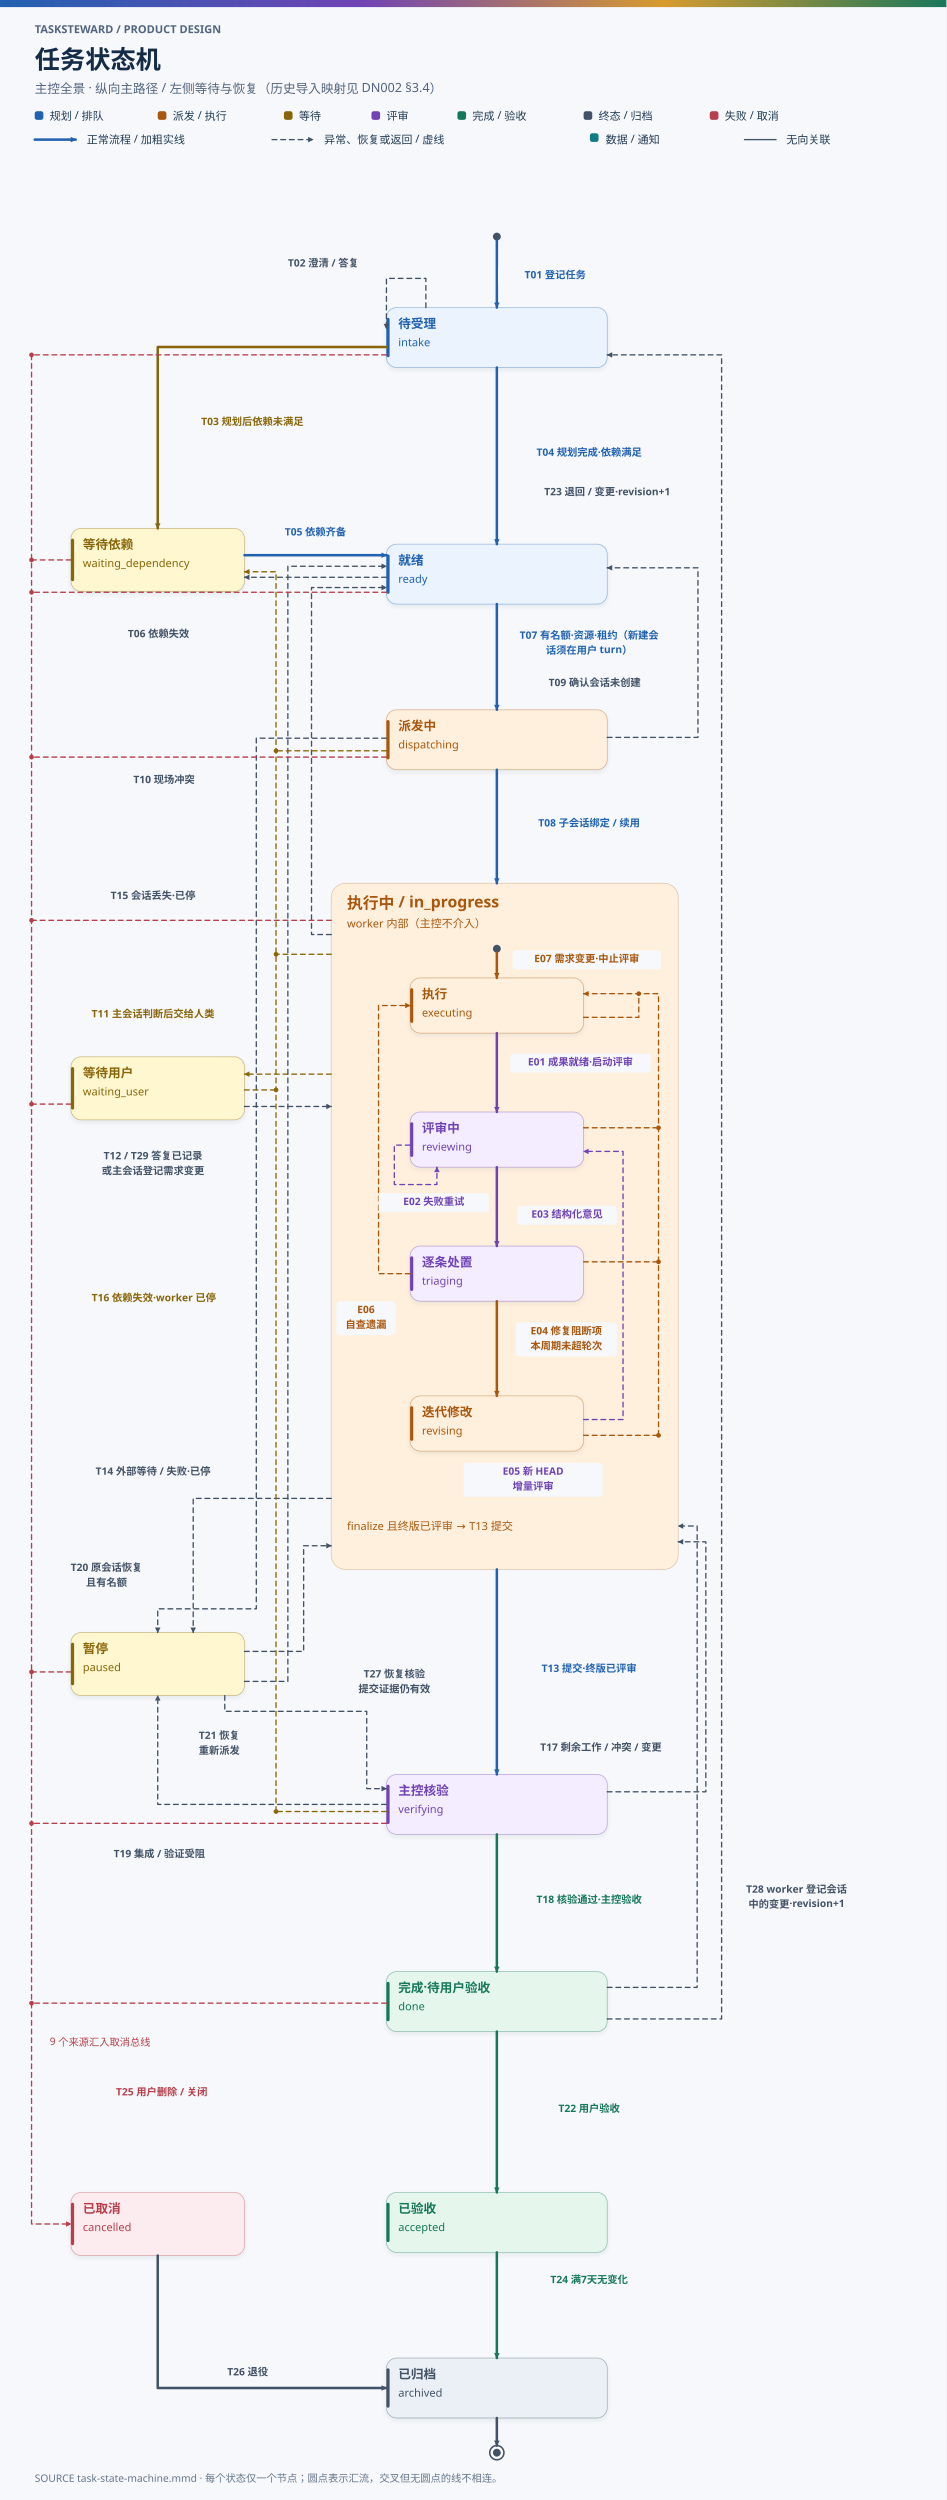
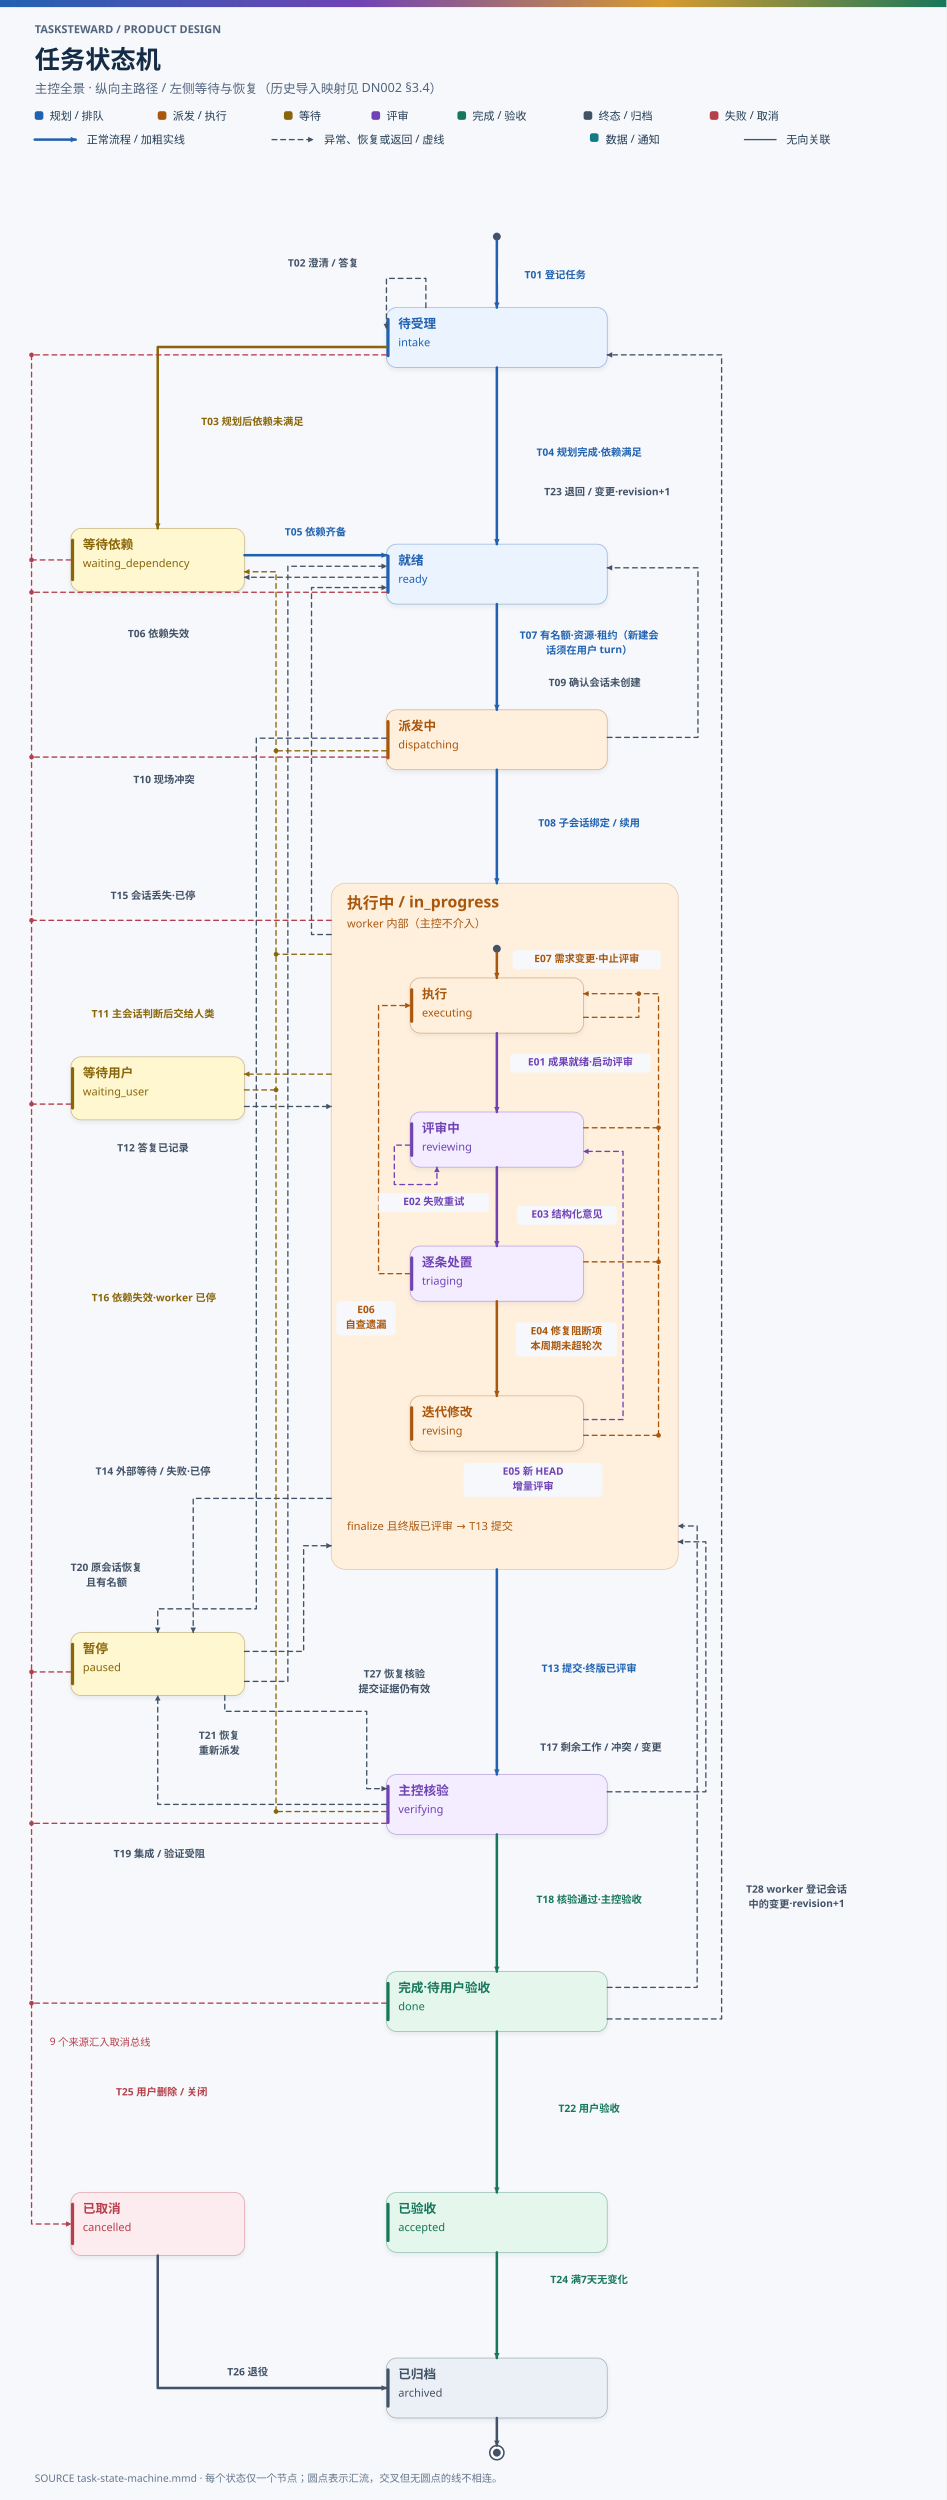
<svg xmlns="http://www.w3.org/2000/svg" width="1200" height="3170" viewBox="0 0 1200 3170" role="img" aria-labelledby="task-state-machine-title" font-family="Segoe UI, Microsoft YaHei, sans-serif">
  <defs>
    <linearGradient id="task-state-machine-header">
      <stop stop-color="#2162B0" />
      <stop offset=".38" stop-color="#7043B5" />
      <stop offset=".7" stop-color="#D79B2F" />
      <stop offset="1" stop-color="#17775B" />
    </linearGradient>
    <filter id="task-state-machine-shadow" x="-10%" y="-20%" width="120%" height="150%">
      <feDropShadow dx="0" dy="3" stdDeviation="3" flood-color="#19334F" flood-opacity=".08" />
    </filter>
    <marker id="task-state-machine-arrow-blue" viewBox="0 0 10 10" refX="9" refY="5" markerWidth="7" markerHeight="7" orient="auto-start-reverse" markerUnits="userSpaceOnUse">
      <path d="M 0 0 L 10 5 L 0 10 z" fill="#2162B0" />
    </marker>
    <marker id="task-state-machine-arrow-orange" viewBox="0 0 10 10" refX="9" refY="5" markerWidth="7" markerHeight="7" orient="auto-start-reverse" markerUnits="userSpaceOnUse">
      <path d="M 0 0 L 10 5 L 0 10 z" fill="#A9570D" />
    </marker>
    <marker id="task-state-machine-arrow-yellow" viewBox="0 0 10 10" refX="9" refY="5" markerWidth="7" markerHeight="7" orient="auto-start-reverse" markerUnits="userSpaceOnUse">
      <path d="M 0 0 L 10 5 L 0 10 z" fill="#896609" />
    </marker>
    <marker id="task-state-machine-arrow-purple" viewBox="0 0 10 10" refX="9" refY="5" markerWidth="7" markerHeight="7" orient="auto-start-reverse" markerUnits="userSpaceOnUse">
      <path d="M 0 0 L 10 5 L 0 10 z" fill="#7043B5" />
    </marker>
    <marker id="task-state-machine-arrow-green" viewBox="0 0 10 10" refX="9" refY="5" markerWidth="7" markerHeight="7" orient="auto-start-reverse" markerUnits="userSpaceOnUse">
      <path d="M 0 0 L 10 5 L 0 10 z" fill="#17775B" />
    </marker>
    <marker id="task-state-machine-arrow-slate" viewBox="0 0 10 10" refX="9" refY="5" markerWidth="7" markerHeight="7" orient="auto-start-reverse" markerUnits="userSpaceOnUse">
      <path d="M 0 0 L 10 5 L 0 10 z" fill="#435367" />
    </marker>
    <marker id="task-state-machine-arrow-red" viewBox="0 0 10 10" refX="9" refY="5" markerWidth="7" markerHeight="7" orient="auto-start-reverse" markerUnits="userSpaceOnUse">
      <path d="M 0 0 L 10 5 L 0 10 z" fill="#B63F4B" />
    </marker>
    <marker id="task-state-machine-arrow-teal" viewBox="0 0 10 10" refX="9" refY="5" markerWidth="7" markerHeight="7" orient="auto-start-reverse" markerUnits="userSpaceOnUse">
      <path d="M 0 0 L 10 5 L 0 10 z" fill="#137B85" />
    </marker>
  </defs>
  <rect x="0" y="0" width="1200" height="3170" rx="0" fill="#F6F8FC" stroke="none" />
  <rect x="0" y="0" width="1200" height="9" rx="0" fill="url(#task-state-machine-header)" stroke="none" />
  <text x="44" y="42" font-size="14" fill="#53657E" text-anchor="start" font-weight="600">TASKSTEWARD  /  PRODUCT DESIGN</text>
  <text x="44" y="87" font-size="32" fill="#152C46" text-anchor="start" font-weight="700">任务状态机</text>
  <text x="44" y="118" font-size="16" fill="#53657E" text-anchor="start" font-weight="400">主控全景  ·  纵向主路径 / 左侧等待与恢复（历史导入映射见 DN002 §3.4）</text>
  <rect x="44" y="141" width="11" height="11" rx="3" fill="#2162B0" stroke="none" />
  <text x="63" y="152" font-size="14" fill="#233C54" text-anchor="start" font-weight="400">规划 / 排队</text>
  <rect x="200" y="141" width="11" height="11" rx="3" fill="#A9570D" stroke="none" />
  <text x="219" y="152" font-size="14" fill="#233C54" text-anchor="start" font-weight="400">派发 / 执行</text>
  <rect x="360" y="141" width="11" height="11" rx="3" fill="#896609" stroke="none" />
  <text x="379" y="152" font-size="14" fill="#233C54" text-anchor="start" font-weight="400">等待</text>
  <rect x="471" y="141" width="11" height="11" rx="3" fill="#7043B5" stroke="none" />
  <text x="490" y="152" font-size="14" fill="#233C54" text-anchor="start" font-weight="400">评审</text>
  <rect x="580" y="141" width="11" height="11" rx="3" fill="#17775B" stroke="none" />
  <text x="599" y="152" font-size="14" fill="#233C54" text-anchor="start" font-weight="400">完成 / 验收</text>
  <rect x="740" y="141" width="11" height="11" rx="3" fill="#435367" stroke="none" />
  <text x="759" y="152" font-size="14" fill="#233C54" text-anchor="start" font-weight="400">终态 / 归档</text>
  <rect x="900" y="141" width="11" height="11" rx="3" fill="#B63F4B" stroke="none" />
  <text x="919" y="152" font-size="14" fill="#233C54" text-anchor="start" font-weight="400">失败 / 取消</text>
  <path d="M 44,177 L 96,177" fill="none" stroke="#2162B0" stroke-width="3.2" stroke-linecap="round" stroke-linejoin="round" marker-end="url(#task-state-machine-arrow-blue)" />
  <text x="110" y="182" font-size="14" fill="#233C54" text-anchor="start" font-weight="400">正常流程 / 加粗实线</text>
  <path d="M 345,177 L 397,177" fill="none" stroke="#435367" stroke-width="1.7" stroke-linecap="round" stroke-linejoin="round" stroke-dasharray="6 5" marker-end="url(#task-state-machine-arrow-slate)" />
  <text x="411" y="182" font-size="14" fill="#233C54" text-anchor="start" font-weight="400">异常、恢复或返回 / 虚线</text>
  <rect x="748" y="169" width="11" height="11" rx="3" fill="#137B85" stroke="none" />
  <text x="768" y="182" font-size="14" fill="#233C54" text-anchor="start" font-weight="400">数据 / 通知</text>
  <path d="M 944,177 L 984,177" fill="none" stroke="#435367" stroke-width="1.7" stroke-linecap="round" stroke-linejoin="round" />
  <text x="997" y="182" font-size="14" fill="#233C54" text-anchor="start" font-weight="400">无向关联</text>
  <g data-node="intake" data-box="490,390,280,76">
    <rect x="490" y="390" width="280" height="76" rx="13" fill="#EBF3FF" stroke="#2162B0" filter="url(#task-state-machine-shadow)" stroke-opacity=".40" />
    <rect x="490" y="403" width="4" height="50" rx="2" fill="#2162B0" stroke="none" />
    <text x="505" y="416" font-size="16" fill="#2162B0" text-anchor="start" font-weight="650">待受理</text>
    <text x="505" y="439.0" font-size="14" fill="#2162B0" text-anchor="start" font-weight="400">intake</text>
  </g>
  <g data-node="ready" data-box="490,690,280,76">
    <rect x="490" y="690" width="280" height="76" rx="13" fill="#EBF3FF" stroke="#2162B0" filter="url(#task-state-machine-shadow)" stroke-opacity=".40" />
    <rect x="490" y="703" width="4" height="50" rx="2" fill="#2162B0" stroke="none" />
    <text x="505" y="716" font-size="16" fill="#2162B0" text-anchor="start" font-weight="650">就绪</text>
    <text x="505" y="739.0" font-size="14" fill="#2162B0" text-anchor="start" font-weight="400">ready</text>
  </g>
  <g data-node="dispatching" data-box="490,900,280,76">
    <rect x="490" y="900" width="280" height="76" rx="13" fill="#FFF0DE" stroke="#A9570D" filter="url(#task-state-machine-shadow)" stroke-opacity=".40" />
    <rect x="490" y="913" width="4" height="50" rx="2" fill="#A9570D" stroke="none" />
    <text x="505" y="926" font-size="16" fill="#A9570D" text-anchor="start" font-weight="650">派发中</text>
    <text x="505" y="949.0" font-size="14" fill="#A9570D" text-anchor="start" font-weight="400">dispatching</text>
  </g>
  <g data-node="verifying" data-box="490,2250,280,76">
    <rect x="490" y="2250" width="280" height="76" rx="13" fill="#F3EDFF" stroke="#7043B5" filter="url(#task-state-machine-shadow)" stroke-opacity=".40" />
    <rect x="490" y="2263" width="4" height="50" rx="2" fill="#7043B5" stroke="none" />
    <text x="505" y="2276" font-size="16" fill="#7043B5" text-anchor="start" font-weight="650">主控核验</text>
    <text x="505" y="2299.0" font-size="14" fill="#7043B5" text-anchor="start" font-weight="400">verifying</text>
  </g>
  <g data-node="done" data-box="490,2500,280,76">
    <rect x="490" y="2500" width="280" height="76" rx="13" fill="#E5F6ED" stroke="#17775B" filter="url(#task-state-machine-shadow)" stroke-opacity=".40" />
    <rect x="490" y="2513" width="4" height="50" rx="2" fill="#17775B" stroke="none" />
    <text x="505" y="2526" font-size="16" fill="#17775B" text-anchor="start" font-weight="650">完成·待用户验收</text>
    <text x="505" y="2549.0" font-size="14" fill="#17775B" text-anchor="start" font-weight="400">done</text>
  </g>
  <g data-node="accepted" data-box="490,2780,280,76">
    <rect x="490" y="2780" width="280" height="76" rx="13" fill="#E5F6ED" stroke="#17775B" filter="url(#task-state-machine-shadow)" stroke-opacity=".40" />
    <rect x="490" y="2793" width="4" height="50" rx="2" fill="#17775B" stroke="none" />
    <text x="505" y="2806" font-size="16" fill="#17775B" text-anchor="start" font-weight="650">已验收</text>
    <text x="505" y="2829.0" font-size="14" fill="#17775B" text-anchor="start" font-weight="400">accepted</text>
  </g>
  <g data-node="archived" data-box="490,2990,280,76">
    <rect x="490" y="2990" width="280" height="76" rx="13" fill="#EAF0F5" stroke="#435367" filter="url(#task-state-machine-shadow)" stroke-opacity=".40" />
    <rect x="490" y="3003" width="4" height="50" rx="2" fill="#435367" stroke="none" />
    <text x="505" y="3016" font-size="16" fill="#435367" text-anchor="start" font-weight="650">已归档</text>
    <text x="505" y="3039.0" font-size="14" fill="#435367" text-anchor="start" font-weight="400">archived</text>
  </g>
  <g data-node="waiting_dependency" data-box="90,670,220,80">
    <rect x="90" y="670" width="220" height="80" rx="13" fill="#FFF7CF" stroke="#896609" filter="url(#task-state-machine-shadow)" stroke-opacity=".40" />
    <rect x="90" y="683" width="4" height="54" rx="2" fill="#896609" stroke="none" />
    <text x="105" y="696" font-size="16" fill="#896609" text-anchor="start" font-weight="650">等待依赖</text>
    <text x="105" y="719.0" font-size="14" fill="#896609" text-anchor="start" font-weight="400">waiting_dependency</text>
  </g>
  <g data-node="waiting_user" data-box="90,1340,220,80">
    <rect x="90" y="1340" width="220" height="80" rx="13" fill="#FFF7CF" stroke="#896609" filter="url(#task-state-machine-shadow)" stroke-opacity=".40" />
    <rect x="90" y="1353" width="4" height="54" rx="2" fill="#896609" stroke="none" />
    <text x="105" y="1366" font-size="16" fill="#896609" text-anchor="start" font-weight="650">等待用户</text>
    <text x="105" y="1389.0" font-size="14" fill="#896609" text-anchor="start" font-weight="400">waiting_user</text>
  </g>
  <g data-node="paused" data-box="90,2070,220,80">
    <rect x="90" y="2070" width="220" height="80" rx="13" fill="#FFF7CF" stroke="#896609" filter="url(#task-state-machine-shadow)" stroke-opacity=".40" />
    <rect x="90" y="2083" width="4" height="54" rx="2" fill="#896609" stroke="none" />
    <text x="105" y="2096" font-size="16" fill="#896609" text-anchor="start" font-weight="650">暂停</text>
    <text x="105" y="2119.0" font-size="14" fill="#896609" text-anchor="start" font-weight="400">paused</text>
  </g>
  <g data-node="cancelled" data-box="90,2780,220,80">
    <rect x="90" y="2780" width="220" height="80" rx="13" fill="#FDECEF" stroke="#B63F4B" filter="url(#task-state-machine-shadow)" stroke-opacity=".40" />
    <rect x="90" y="2793" width="4" height="54" rx="2" fill="#B63F4B" stroke="none" />
    <text x="105" y="2806" font-size="16" fill="#B63F4B" text-anchor="start" font-weight="650">已取消</text>
    <text x="105" y="2829.0" font-size="14" fill="#B63F4B" text-anchor="start" font-weight="400">cancelled</text>
  </g>
  <g data-node="in_progress" data-box="420,1120,440,870">
    <rect x="420" y="1120" width="440" height="870" rx="18" fill="#FFF0DE" stroke="#A9570D" stroke-opacity=".28" />
    <text x="440" y="1152" font-size="20" fill="#A9570D" text-anchor="start" font-weight="700">执行中 / in_progress</text>
    <text x="440" y="1176" font-size="14" fill="#A9570D" text-anchor="start" font-weight="400">worker 内部（主控不介入）</text>
  </g>
  <g data-node="executing" data-box="520,1240,220,70">
    <rect x="520" y="1240" width="220" height="70" rx="13" fill="#FFF0DE" stroke="#A9570D" filter="url(#task-state-machine-shadow)" stroke-opacity=".40" />
    <rect x="520" y="1253" width="4" height="44" rx="2" fill="#A9570D" stroke="none" />
    <text x="535" y="1266" font-size="16" fill="#A9570D" text-anchor="start" font-weight="650">执行</text>
    <text x="535" y="1289.0" font-size="14" fill="#A9570D" text-anchor="start" font-weight="400">executing</text>
  </g>
  <g data-node="reviewing" data-box="520,1410,220,70">
    <rect x="520" y="1410" width="220" height="70" rx="13" fill="#F3EDFF" stroke="#7043B5" filter="url(#task-state-machine-shadow)" stroke-opacity=".40" />
    <rect x="520" y="1423" width="4" height="44" rx="2" fill="#7043B5" stroke="none" />
    <text x="535" y="1436" font-size="16" fill="#7043B5" text-anchor="start" font-weight="650">评审中</text>
    <text x="535" y="1459.0" font-size="14" fill="#7043B5" text-anchor="start" font-weight="400">reviewing</text>
  </g>
  <g data-node="triaging" data-box="520,1580,220,70">
    <rect x="520" y="1580" width="220" height="70" rx="13" fill="#F3EDFF" stroke="#7043B5" filter="url(#task-state-machine-shadow)" stroke-opacity=".40" />
    <rect x="520" y="1593" width="4" height="44" rx="2" fill="#7043B5" stroke="none" />
    <text x="535" y="1606" font-size="16" fill="#7043B5" text-anchor="start" font-weight="650">逐条处置</text>
    <text x="535" y="1629.0" font-size="14" fill="#7043B5" text-anchor="start" font-weight="400">triaging</text>
  </g>
  <g data-node="revising" data-box="520,1770,220,70">
    <rect x="520" y="1770" width="220" height="70" rx="13" fill="#FFF0DE" stroke="#A9570D" filter="url(#task-state-machine-shadow)" stroke-opacity=".40" />
    <rect x="520" y="1783" width="4" height="44" rx="2" fill="#A9570D" stroke="none" />
    <text x="535" y="1796" font-size="16" fill="#A9570D" text-anchor="start" font-weight="650">迭代修改</text>
    <text x="535" y="1819.0" font-size="14" fill="#A9570D" text-anchor="start" font-weight="400">revising</text>
  </g>
  <text x="440" y="1940" font-size="14" fill="#A9570D" text-anchor="start" font-weight="400">finalize 且终版已评审 → T13 提交</text>
  <circle cx="630" cy="300" r="5" fill="#435367" />
  <g data-edge="11" data-source="[*]" data-target="intake" data-label-ref="task-state-machine-label-11">
    <path d="M 630,305 L 630,390" fill="none" stroke="#2162B0" stroke-width="3.2" stroke-linecap="round" stroke-linejoin="round" marker-end="url(#task-state-machine-arrow-blue)" />
  </g>
  <g data-edge="14" data-source="intake" data-target="ready" data-label-ref="task-state-machine-label-14">
    <path d="M 630,466 L 630,690" fill="none" stroke="#2162B0" stroke-width="3.2" stroke-linecap="round" stroke-linejoin="round" marker-end="url(#task-state-machine-arrow-blue)" />
  </g>
  <g data-edge="17" data-source="ready" data-target="dispatching" data-label-ref="task-state-machine-label-17">
    <path d="M 630,766 L 630,900" fill="none" stroke="#2162B0" stroke-width="3.2" stroke-linecap="round" stroke-linejoin="round" marker-end="url(#task-state-machine-arrow-blue)" />
  </g>
  <g data-edge="18" data-source="dispatching" data-target="in_progress" data-label-ref="task-state-machine-label-18">
    <path d="M 630,976 L 630,1120" fill="none" stroke="#2162B0" stroke-width="3.2" stroke-linecap="round" stroke-linejoin="round" marker-end="url(#task-state-machine-arrow-blue)" />
  </g>
  <g data-edge="23" data-source="in_progress" data-target="verifying" data-label-ref="task-state-machine-label-23">
    <path d="M 630,1990 L 630,2250" fill="none" stroke="#2162B0" stroke-width="3.2" stroke-linecap="round" stroke-linejoin="round" marker-end="url(#task-state-machine-arrow-blue)" />
  </g>
  <g data-edge="31" data-source="verifying" data-target="done" data-label-ref="task-state-machine-label-31">
    <path d="M 630,2326 L 630,2500" fill="none" stroke="#17775B" stroke-width="3.2" stroke-linecap="round" stroke-linejoin="round" marker-end="url(#task-state-machine-arrow-green)" />
  </g>
  <g data-edge="36" data-source="done" data-target="accepted" data-label-ref="task-state-machine-label-36">
    <path d="M 630,2576 L 630,2780" fill="none" stroke="#17775B" stroke-width="3.2" stroke-linecap="round" stroke-linejoin="round" marker-end="url(#task-state-machine-arrow-green)" />
  </g>
  <g data-edge="39" data-source="accepted" data-target="archived" data-label-ref="task-state-machine-label-39">
    <path d="M 630,2856 L 630,2990" fill="none" stroke="#17775B" stroke-width="3.2" stroke-linecap="round" stroke-linejoin="round" marker-end="url(#task-state-machine-arrow-green)" />
  </g>
  <g data-edge="12" data-source="intake" data-target="intake" data-label-ref="task-state-machine-label-12">
    <path d="M 540,390 L 540,353 L 490,353 L 490,417" fill="none" stroke="#435367" stroke-width="1.7" stroke-linecap="round" stroke-linejoin="round" stroke-dasharray="6 5" marker-end="url(#task-state-machine-arrow-slate)" />
  </g>
  <g data-edge="13" data-source="intake" data-target="waiting_dependency" data-label-ref="task-state-machine-label-13">
    <path d="M 490,440 L 200,440 L 200,670" fill="none" stroke="#896609" stroke-width="3.2" stroke-linecap="round" stroke-linejoin="round" marker-end="url(#task-state-machine-arrow-yellow)" />
  </g>
  <g data-edge="15" data-source="waiting_dependency" data-target="ready" data-label-ref="task-state-machine-label-15">
    <path d="M 310,704 L 490,704" fill="none" stroke="#2162B0" stroke-width="3.2" stroke-linecap="round" stroke-linejoin="round" marker-end="url(#task-state-machine-arrow-blue)" />
  </g>
  <g data-edge="16" data-source="ready" data-target="waiting_dependency" data-label-ref="task-state-machine-label-16">
    <path d="M 490,732 L 310,732" fill="none" stroke="#435367" stroke-width="1.7" stroke-linecap="round" stroke-linejoin="round" stroke-dasharray="6 5" marker-end="url(#task-state-machine-arrow-slate)" />
  </g>
  <g data-edge="19" data-source="dispatching" data-target="ready" data-label-ref="task-state-machine-label-19">
    <path d="M 770,935 L 885,935 L 885,720 L 770,720" fill="none" stroke="#435367" stroke-width="1.7" stroke-linecap="round" stroke-linejoin="round" stroke-dasharray="6 5" marker-end="url(#task-state-machine-arrow-slate)" />
  </g>
  <g data-edge="20" data-source="dispatching" data-target="paused" data-label-ref="task-state-machine-label-20">
    <path d="M 490,936 L 325,936 L 325,2040 L 200,2040 L 200,2070" fill="none" stroke="#435367" stroke-width="1.7" stroke-linecap="round" stroke-linejoin="round" stroke-dasharray="6 5" marker-end="url(#task-state-machine-arrow-slate)" />
  </g>
  <g data-edge="21" data-source="in_progress" data-target="waiting_user" data-label-ref="task-state-machine-label-21">
    <path d="M 420,1362 L 310,1362" fill="none" stroke="#896609" stroke-width="1.7" stroke-linecap="round" stroke-linejoin="round" stroke-dasharray="6 5" marker-end="url(#task-state-machine-arrow-yellow)" />
  </g>
  <g data-edge="22" data-source="waiting_user" data-target="in_progress" data-label-ref="task-state-machine-label-22">
    <path d="M 310,1403 L 420,1403" fill="none" stroke="#435367" stroke-width="1.7" stroke-linecap="round" stroke-linejoin="round" stroke-dasharray="6 5" marker-end="url(#task-state-machine-arrow-slate)" />
  </g>
  <g data-edge="24" data-source="in_progress" data-target="paused" data-label-ref="task-state-machine-label-24">
    <path d="M 420,1900 L 245,1900 L 245,2070" fill="none" stroke="#435367" stroke-width="1.7" stroke-linecap="round" stroke-linejoin="round" stroke-dasharray="6 5" marker-end="url(#task-state-machine-arrow-slate)" />
  </g>
  <g data-edge="25" data-source="in_progress" data-target="ready" data-label-ref="task-state-machine-label-25">
    <path d="M 420,1185 L 395,1185 L 395,745 L 490,745" fill="none" stroke="#435367" stroke-width="1.7" stroke-linecap="round" stroke-linejoin="round" stroke-dasharray="6 5" marker-end="url(#task-state-machine-arrow-slate)" />
  </g>
  <g data-edge="30" data-source="verifying" data-target="in_progress" data-label-ref="task-state-machine-label-30">
    <path d="M 770,2272 L 895,2272 L 895,1955 L 860,1955" fill="none" stroke="#435367" stroke-width="1.7" stroke-linecap="round" stroke-linejoin="round" stroke-dasharray="6 5" marker-end="url(#task-state-machine-arrow-slate)" />
  </g>
  <g data-edge="32" data-source="verifying" data-target="paused" data-label-ref="task-state-machine-label-32">
    <path d="M 490,2288 L 200,2288 L 200,2150" fill="none" stroke="#435367" stroke-width="1.7" stroke-linecap="round" stroke-linejoin="round" stroke-dasharray="6 5" marker-end="url(#task-state-machine-arrow-slate)" />
  </g>
  <g data-edge="33" data-source="paused" data-target="in_progress" data-label-ref="task-state-machine-label-33">
    <path d="M 310,2094 L 385,2094 L 385,1960 L 420,1960" fill="none" stroke="#435367" stroke-width="1.7" stroke-linecap="round" stroke-linejoin="round" stroke-dasharray="6 5" marker-end="url(#task-state-machine-arrow-slate)" />
  </g>
  <g data-edge="34" data-source="paused" data-target="ready" data-label-ref="task-state-machine-label-34">
    <path d="M 310,2132 L 365,2132 L 365,718 L 490,718" fill="none" stroke="#435367" stroke-width="1.7" stroke-linecap="round" stroke-linejoin="round" stroke-dasharray="6 5" marker-end="url(#task-state-machine-arrow-slate)" />
  </g>
  <g data-edge="35" data-source="paused" data-target="verifying" data-label-ref="task-state-machine-label-35">
    <path d="M 285,2150 L 285,2170 L 465,2170 L 465,2268 L 490,2268" fill="none" stroke="#435367" stroke-width="1.7" stroke-linecap="round" stroke-linejoin="round" stroke-dasharray="6 5" marker-end="url(#task-state-machine-arrow-slate)" />
  </g>
  <g data-edge="37" data-source="done" data-target="intake" data-label-ref="task-state-machine-label-37">
    <path d="M 770,2560 L 915,2560 L 915,450 L 770,450" fill="none" stroke="#435367" stroke-width="1.7" stroke-linecap="round" stroke-linejoin="round" stroke-dasharray="6 5" marker-end="url(#task-state-machine-arrow-slate)" />
  </g>
  <g data-edge="38" data-source="done" data-target="in_progress" data-label-ref="task-state-machine-label-38">
    <path d="M 770,2520 L 884,2520 L 884,1935 L 860,1935" fill="none" stroke="#435367" stroke-width="1.7" stroke-linecap="round" stroke-linejoin="round" stroke-dasharray="6 5" marker-end="url(#task-state-machine-arrow-slate)" />
  </g>
  <g data-edge="49" data-source="cancelled" data-target="archived" data-label-ref="task-state-machine-label-49">
    <path d="M 200,2860 L 200,3028 L 490,3028" fill="none" stroke="#435367" stroke-width="3.2" stroke-linecap="round" stroke-linejoin="round" marker-end="url(#task-state-machine-arrow-slate)" />
  </g>
  <g id="task-state-machine-bus-T16" data-bus="T16">
    <path d="M 350,2297 L 350,725 L 310,725" fill="none" stroke="#896609" stroke-width="1.7" stroke-linecap="round" stroke-linejoin="round" stroke-dasharray="6 5" marker-end="url(#task-state-machine-arrow-yellow)" />
  </g>
  <g data-edge="26" data-source="dispatching" data-target="waiting_dependency" data-bus-ref="task-state-machine-bus-T16" data-label-ref="task-state-machine-bus-T16-label">
    <path d="M 490,952 L 350,952" fill="none" stroke="#896609" stroke-width="1.7" stroke-linecap="round" stroke-linejoin="round" stroke-dasharray="6 5" />
    <circle cx="350" cy="952" r="3" fill="#896609" />
  </g>
  <g data-edge="27" data-source="in_progress" data-target="waiting_dependency" data-bus-ref="task-state-machine-bus-T16" data-label-ref="task-state-machine-bus-T16-label">
    <path d="M 420,1210 L 350,1210" fill="none" stroke="#896609" stroke-width="1.7" stroke-linecap="round" stroke-linejoin="round" stroke-dasharray="6 5" />
    <circle cx="350" cy="1210" r="3" fill="#896609" />
  </g>
  <g data-edge="28" data-source="waiting_user" data-target="waiting_dependency" data-bus-ref="task-state-machine-bus-T16" data-label-ref="task-state-machine-bus-T16-label">
    <path d="M 310,1382 L 350,1382" fill="none" stroke="#896609" stroke-width="1.7" stroke-linecap="round" stroke-linejoin="round" stroke-dasharray="6 5" />
    <circle cx="350" cy="1382" r="3" fill="#896609" />
  </g>
  <g data-edge="29" data-source="verifying" data-target="waiting_dependency" data-bus-ref="task-state-machine-bus-T16" data-label-ref="task-state-machine-bus-T16-label">
    <path d="M 490,2297 L 350,2297" fill="none" stroke="#896609" stroke-width="1.7" stroke-linecap="round" stroke-linejoin="round" stroke-dasharray="6 5" />
    <circle cx="350" cy="2297" r="3" fill="#896609" />
  </g>
  <g id="task-state-machine-bus-T25" data-bus="T25">
    <path d="M 40,450 L 40,2820 L 90,2820" fill="none" stroke="#B63F4B" stroke-width="1.7" stroke-linecap="round" stroke-linejoin="round" stroke-dasharray="6 5" marker-end="url(#task-state-machine-arrow-red)" />
  </g>
  <g data-edge="40" data-source="intake" data-target="cancelled" data-bus-ref="task-state-machine-bus-T25" data-label-ref="task-state-machine-bus-T25-label">
    <path d="M 490,450 L 40,450" fill="none" stroke="#B63F4B" stroke-width="1.7" stroke-linecap="round" stroke-linejoin="round" stroke-dasharray="6 5" />
    <circle cx="40" cy="450" r="3" fill="#B63F4B" />
  </g>
  <g data-edge="41" data-source="waiting_dependency" data-target="cancelled" data-bus-ref="task-state-machine-bus-T25" data-label-ref="task-state-machine-bus-T25-label">
    <path d="M 90,710 L 40,710" fill="none" stroke="#B63F4B" stroke-width="1.7" stroke-linecap="round" stroke-linejoin="round" stroke-dasharray="6 5" />
    <circle cx="40" cy="710" r="3" fill="#B63F4B" />
  </g>
  <g data-edge="42" data-source="ready" data-target="cancelled" data-bus-ref="task-state-machine-bus-T25" data-label-ref="task-state-machine-bus-T25-label">
    <path d="M 490,751 L 40,751" fill="none" stroke="#B63F4B" stroke-width="1.7" stroke-linecap="round" stroke-linejoin="round" stroke-dasharray="6 5" />
    <circle cx="40" cy="751" r="3" fill="#B63F4B" />
  </g>
  <g data-edge="43" data-source="dispatching" data-target="cancelled" data-bus-ref="task-state-machine-bus-T25" data-label-ref="task-state-machine-bus-T25-label">
    <path d="M 490,960 L 40,960" fill="none" stroke="#B63F4B" stroke-width="1.7" stroke-linecap="round" stroke-linejoin="round" stroke-dasharray="6 5" />
    <circle cx="40" cy="960" r="3" fill="#B63F4B" />
  </g>
  <g data-edge="44" data-source="in_progress" data-target="cancelled" data-bus-ref="task-state-machine-bus-T25" data-label-ref="task-state-machine-bus-T25-label">
    <path d="M 420,1167 L 40,1167" fill="none" stroke="#B63F4B" stroke-width="1.7" stroke-linecap="round" stroke-linejoin="round" stroke-dasharray="6 5" />
    <circle cx="40" cy="1167" r="3" fill="#B63F4B" />
  </g>
  <g data-edge="45" data-source="waiting_user" data-target="cancelled" data-bus-ref="task-state-machine-bus-T25" data-label-ref="task-state-machine-bus-T25-label">
    <path d="M 90,1400 L 40,1400" fill="none" stroke="#B63F4B" stroke-width="1.7" stroke-linecap="round" stroke-linejoin="round" stroke-dasharray="6 5" />
    <circle cx="40" cy="1400" r="3" fill="#B63F4B" />
  </g>
  <g data-edge="46" data-source="paused" data-target="cancelled" data-bus-ref="task-state-machine-bus-T25" data-label-ref="task-state-machine-bus-T25-label">
    <path d="M 90,2120 L 40,2120" fill="none" stroke="#B63F4B" stroke-width="1.7" stroke-linecap="round" stroke-linejoin="round" stroke-dasharray="6 5" />
    <circle cx="40" cy="2120" r="3" fill="#B63F4B" />
  </g>
  <g data-edge="47" data-source="verifying" data-target="cancelled" data-bus-ref="task-state-machine-bus-T25" data-label-ref="task-state-machine-bus-T25-label">
    <path d="M 490,2312 L 40,2312" fill="none" stroke="#B63F4B" stroke-width="1.7" stroke-linecap="round" stroke-linejoin="round" stroke-dasharray="6 5" />
    <circle cx="40" cy="2312" r="3" fill="#B63F4B" />
  </g>
  <g data-edge="48" data-source="done" data-target="cancelled" data-bus-ref="task-state-machine-bus-T25" data-label-ref="task-state-machine-bus-T25-label">
    <path d="M 490,2540 L 40,2540" fill="none" stroke="#B63F4B" stroke-width="1.7" stroke-linecap="round" stroke-linejoin="round" stroke-dasharray="6 5" />
    <circle cx="40" cy="2540" r="3" fill="#B63F4B" />
  </g>
  <text x="63" y="2593" font-size="13" fill="#B63F4B" text-anchor="start" font-weight="400">9 个来源汇入取消总线</text>
  <circle cx="630" cy="1203" r="5" fill="#435367" />
  <g data-edge="0" data-source="[*]" data-target="executing">
    <path d="M 630,1208 L 630,1240" fill="none" stroke="#A9570D" stroke-width="3.2" stroke-linecap="round" stroke-linejoin="round" marker-end="url(#task-state-machine-arrow-orange)" />
  </g>
  <g data-edge="1" data-source="executing" data-target="reviewing" data-label-ref="task-state-machine-label-1">
    <path d="M 630,1310 L 630,1410" fill="none" stroke="#7043B5" stroke-width="3.2" stroke-linecap="round" stroke-linejoin="round" marker-end="url(#task-state-machine-arrow-purple)" />
  </g>
  <g data-edge="2" data-source="reviewing" data-target="reviewing" data-label-ref="task-state-machine-label-2">
    <path d="M 520,1452 L 500,1452 L 500,1502 L 554,1502 L 554,1480" fill="none" stroke="#7043B5" stroke-width="1.7" stroke-linecap="round" stroke-linejoin="round" stroke-dasharray="6 5" marker-end="url(#task-state-machine-arrow-purple)" />
  </g>
  <g data-edge="3" data-source="reviewing" data-target="triaging" data-label-ref="task-state-machine-label-3">
    <path d="M 630,1480 L 630,1580" fill="none" stroke="#7043B5" stroke-width="3.2" stroke-linecap="round" stroke-linejoin="round" marker-end="url(#task-state-machine-arrow-purple)" />
  </g>
  <g data-edge="4" data-source="triaging" data-target="revising" data-label-ref="task-state-machine-label-4">
    <path d="M 630,1650 L 630,1770" fill="none" stroke="#A9570D" stroke-width="3.2" stroke-linecap="round" stroke-linejoin="round" marker-end="url(#task-state-machine-arrow-orange)" />
  </g>
  <g data-edge="5" data-source="revising" data-target="reviewing" data-label-ref="task-state-machine-label-5">
    <path d="M 740,1800 L 790,1800 L 790,1460 L 740,1460" fill="none" stroke="#7043B5" stroke-width="1.7" stroke-linecap="round" stroke-linejoin="round" stroke-dasharray="6 5" marker-end="url(#task-state-machine-arrow-purple)" />
  </g>
  <g data-edge="6" data-source="triaging" data-target="executing" data-label-ref="task-state-machine-label-6">
    <path d="M 520,1615 L 480,1615 L 480,1275 L 520,1275" fill="none" stroke="#A9570D" stroke-width="1.7" stroke-linecap="round" stroke-linejoin="round" stroke-dasharray="6 5" marker-end="url(#task-state-machine-arrow-orange)" />
  </g>
  <g id="task-state-machine-bus-E07" data-bus="E07">
    <path d="M 835,1820 L 835,1260 L 740,1260" fill="none" stroke="#A9570D" stroke-width="1.7" stroke-linecap="round" stroke-linejoin="round" stroke-dasharray="6 5" marker-end="url(#task-state-machine-arrow-orange)" />
  </g>
  <g data-edge="7" data-source="executing" data-target="executing" data-bus-ref="task-state-machine-bus-E07" data-label-ref="task-state-machine-bus-E07-label">
    <path d="M 740,1290 L 810,1290 L 810,1260" fill="none" stroke="#A9570D" stroke-width="1.7" stroke-linecap="round" stroke-linejoin="round" stroke-dasharray="6 5" />
    <circle cx="810" cy="1260" r="3" fill="#A9570D" />
  </g>
  <g data-edge="8" data-source="reviewing" data-target="executing" data-bus-ref="task-state-machine-bus-E07" data-label-ref="task-state-machine-bus-E07-label">
    <path d="M 740,1430 L 835,1430" fill="none" stroke="#A9570D" stroke-width="1.7" stroke-linecap="round" stroke-linejoin="round" stroke-dasharray="6 5" />
    <circle cx="835" cy="1430" r="3" fill="#A9570D" />
  </g>
  <g data-edge="9" data-source="triaging" data-target="executing" data-bus-ref="task-state-machine-bus-E07" data-label-ref="task-state-machine-bus-E07-label">
    <path d="M 740,1600 L 835,1600" fill="none" stroke="#A9570D" stroke-width="1.7" stroke-linecap="round" stroke-linejoin="round" stroke-dasharray="6 5" />
    <circle cx="835" cy="1600" r="3" fill="#A9570D" />
  </g>
  <g data-edge="10" data-source="revising" data-target="executing" data-bus-ref="task-state-machine-bus-E07" data-label-ref="task-state-machine-bus-E07-label">
    <path d="M 740,1820 L 835,1820" fill="none" stroke="#A9570D" stroke-width="1.7" stroke-linecap="round" stroke-linejoin="round" stroke-dasharray="6 5" />
    <circle cx="835" cy="1820" r="3" fill="#A9570D" />
  </g>
  <circle cx="630" cy="3110" r="9" fill="white" stroke="#435367" stroke-width="2" />
  <circle cx="630" cy="3110" r="5" fill="#435367" />
  <g data-edge="50" data-source="archived" data-target="[*]">
    <path d="M 630,3066 L 630,3101" fill="none" stroke="#435367" stroke-width="3.2" stroke-linecap="round" stroke-linejoin="round" marker-end="url(#task-state-machine-arrow-slate)" />
  </g>
  <g id="task-state-machine-label-11">
    <g data-label-box="631.5,338,145,24">
      <rect x="631.5" y="338" width="145" height="24" rx="4" fill="#F6F8FC" />
      <text x="704" y="353" font-size="13" fill="#2162B0" text-anchor="middle" font-weight="600">T01 登记任务</text>
    </g>
  </g>
  <g id="task-state-machine-label-14">
    <g data-label-box="640.0,563.0,214,24">
      <rect x="640.0" y="563.0" width="214" height="24" rx="4" fill="#F6F8FC" />
      <text x="747" y="578.0" font-size="13" fill="#2162B0" text-anchor="middle" font-weight="600">T04 规划完成·依赖满足</text>
    </g>
  </g>
  <g id="task-state-machine-label-17">
    <g data-label-box="640.0,795,214,43">
      <rect x="640.0" y="795" width="214" height="43" rx="4" fill="#F6F8FC" />
      <text x="747" y="810" font-size="13" fill="#2162B0" text-anchor="middle" font-weight="600">T07 有名额·资源·租约（新建会</text>
      <text x="747" y="829" font-size="13" fill="#2162B0" text-anchor="middle" font-weight="600">话须在用户 turn）</text>
    </g>
  </g>
  <g id="task-state-machine-label-18">
    <g data-label-box="640.0,1033.0,214,24">
      <rect x="640.0" y="1033.0" width="214" height="24" rx="4" fill="#F6F8FC" />
      <text x="747" y="1048.0" font-size="13" fill="#2162B0" text-anchor="middle" font-weight="600">T08 子会话绑定 / 续用</text>
    </g>
  </g>
  <g id="task-state-machine-label-23">
    <g data-label-box="640.0,2105.0,214,24">
      <rect x="640.0" y="2105.0" width="214" height="24" rx="4" fill="#F6F8FC" />
      <text x="747" y="2120.0" font-size="13" fill="#2162B0" text-anchor="middle" font-weight="600">T13 提交·终版已评审</text>
    </g>
  </g>
  <g id="task-state-machine-label-31">
    <g data-label-box="640.0,2398.0,214,24">
      <rect x="640.0" y="2398.0" width="214" height="24" rx="4" fill="#F6F8FC" />
      <text x="747" y="2413.0" font-size="13" fill="#17775B" text-anchor="middle" font-weight="600">T18 核验通过·主控验收</text>
    </g>
  </g>
  <g id="task-state-machine-label-36">
    <g data-label-box="640.0,2663.0,214,24">
      <rect x="640.0" y="2663.0" width="214" height="24" rx="4" fill="#F6F8FC" />
      <text x="747" y="2678.0" font-size="13" fill="#17775B" text-anchor="middle" font-weight="600">T22 用户验收</text>
    </g>
  </g>
  <g id="task-state-machine-label-39">
    <g data-label-box="640.0,2880,214,24">
      <rect x="640.0" y="2880" width="214" height="24" rx="4" fill="#F6F8FC" />
      <text x="747" y="2895" font-size="13" fill="#17775B" text-anchor="middle" font-weight="600">T24 满7天无变化</text>
    </g>
  </g>
  <g id="task-state-machine-label-12">
    <g data-label-box="324.0,323,172,24">
      <rect x="324.0" y="323" width="172" height="24" rx="4" fill="#F6F8FC" />
      <text x="410" y="338" font-size="13" fill="#435367" text-anchor="middle" font-weight="600">T02 澄清 / 答复</text>
    </g>
  </g>
  <g id="task-state-machine-label-13">
    <g data-label-box="217.5,524,205,24">
      <rect x="217.5" y="524" width="205" height="24" rx="4" fill="#F6F8FC" />
      <text x="320" y="539" font-size="13" fill="#896609" text-anchor="middle" font-weight="600">T03 规划后依赖未满足</text>
    </g>
  </g>
  <g id="task-state-machine-label-15">
    <g data-label-box="318.0,664,164,24">
      <rect x="318.0" y="664" width="164" height="24" rx="4" fill="#F6F8FC" />
      <text x="400" y="679" font-size="13" fill="#2162B0" text-anchor="middle" font-weight="600">T05 依赖齐备</text>
    </g>
  </g>
  <g id="task-state-machine-label-16">
    <g data-label-box="96.0,793,210,24">
      <rect x="96.0" y="793" width="210" height="24" rx="4" fill="#F6F8FC" />
      <text x="201" y="808" font-size="13" fill="#435367" text-anchor="middle" font-weight="600">T06 依赖失效</text>
    </g>
  </g>
  <g id="task-state-machine-label-19">
    <g data-label-box="635.0,855,238,24">
      <rect x="635.0" y="855" width="238" height="24" rx="4" fill="#F6F8FC" />
      <text x="754" y="870" font-size="13" fill="#435367" text-anchor="middle" font-weight="600">T09 确认会话未创建</text>
    </g>
  </g>
  <g id="task-state-machine-label-20">
    <g data-label-box="122.0,978,172,24">
      <rect x="122.0" y="978" width="172" height="24" rx="4" fill="#F6F8FC" />
      <text x="208" y="993" font-size="13" fill="#435367" text-anchor="middle" font-weight="600">T10 现场冲突</text>
    </g>
  </g>
  <g id="task-state-machine-label-21">
    <g data-label-box="79.0,1275,230,24">
      <rect x="79.0" y="1275" width="230" height="24" rx="4" fill="#F6F8FC" />
      <text x="194" y="1290" font-size="13" fill="#896609" text-anchor="middle" font-weight="600">T11 主会话判断后交给人类</text>
    </g>
  </g>
  <g id="task-state-machine-label-22">
-     <g data-label-box="79.0,1455,230,43">
-       <rect x="79.0" y="1455" width="230" height="43" rx="4" fill="#F6F8FC" />
-       <text x="194" y="1470" font-size="13" fill="#435367" text-anchor="middle" font-weight="600">T12 / T29 答复已记录</text>
-       <text x="194" y="1489" font-size="13" fill="#435367" text-anchor="middle" font-weight="600">或主会话登记需求变更</text>
+     <g data-label-box="79.0,1445,230,24">
+       <rect x="79.0" y="1445" width="230" height="24" rx="4" fill="#F6F8FC" />
+       <text x="194" y="1460" font-size="13" fill="#435367" text-anchor="middle" font-weight="600">T12 答复已记录</text>
    </g>
  </g>
  <g id="task-state-machine-label-24">
    <g data-label-box="79.0,1855,230,24">
      <rect x="79.0" y="1855" width="230" height="24" rx="4" fill="#F6F8FC" />
      <text x="194" y="1870" font-size="13" fill="#435367" text-anchor="middle" font-weight="600">T14 外部等待 / 失败·已停</text>
    </g>
  </g>
  <g id="task-state-machine-label-25">
    <g data-label-box="79.0,1125,230,24">
      <rect x="79.0" y="1125" width="230" height="24" rx="4" fill="#F6F8FC" />
      <text x="194" y="1140" font-size="13" fill="#435367" text-anchor="middle" font-weight="600">T15 会话丢失·已停</text>
    </g>
  </g>
  <g id="task-state-machine-label-30">
    <g data-label-box="647.0,2205,230,24">
      <rect x="647.0" y="2205" width="230" height="24" rx="4" fill="#F6F8FC" />
      <text x="762" y="2220" font-size="13" fill="#435367" text-anchor="middle" font-weight="600">T17 剩余工作 / 冲突 / 变更</text>
    </g>
  </g>
  <g id="task-state-machine-label-32">
    <g data-label-box="94.5,2340,215,24">
      <rect x="94.5" y="2340" width="215" height="24" rx="4" fill="#F6F8FC" />
      <text x="202" y="2355" font-size="13" fill="#435367" text-anchor="middle" font-weight="600">T19 集成 / 验证受阻</text>
    </g>
  </g>
  <g id="task-state-machine-label-33">
    <g data-label-box="45.0,1977,180,43">
      <rect x="45.0" y="1977" width="180" height="43" rx="4" fill="#F6F8FC" />
      <text x="135" y="1992" font-size="13" fill="#435367" text-anchor="middle" font-weight="600">T20 原会话恢复</text>
      <text x="135" y="2011" font-size="13" fill="#435367" text-anchor="middle" font-weight="600">且有名额</text>
    </g>
  </g>
  <g id="task-state-machine-label-34">
    <g data-label-box="221.0,2190,114,43">
      <rect x="221.0" y="2190" width="114" height="43" rx="4" fill="#F6F8FC" />
      <text x="278" y="2205" font-size="13" fill="#435367" text-anchor="middle" font-weight="600">T21 恢复</text>
      <text x="278" y="2224" font-size="13" fill="#435367" text-anchor="middle" font-weight="600">重新派发</text>
    </g>
  </g>
  <g id="task-state-machine-label-35">
    <g data-label-box="395.0,2112,210,43">
      <rect x="395.0" y="2112" width="210" height="43" rx="4" fill="#F6F8FC" />
      <text x="500" y="2127" font-size="13" fill="#435367" text-anchor="middle" font-weight="600">T27 恢复核验</text>
      <text x="500" y="2146" font-size="13" fill="#435367" text-anchor="middle" font-weight="600">提交证据仍有效</text>
    </g>
  </g>
  <g id="task-state-machine-label-37">
    <g data-label-box="645.0,613,250,24">
      <rect x="645.0" y="613" width="250" height="24" rx="4" fill="#F6F8FC" />
      <text x="770" y="628" font-size="13" fill="#435367" text-anchor="middle" font-weight="600">T23 退回 / 变更·revision+1</text>
    </g>
  </g>
  <g id="task-state-machine-label-38">
    <g data-label-box="930.0,2385,160,43">
      <rect x="930.0" y="2385" width="160" height="43" rx="4" fill="#F6F8FC" />
      <text x="1010" y="2400" font-size="13" fill="#435367" text-anchor="middle" font-weight="600">T28 worker 登记会话</text>
      <text x="1010" y="2419" font-size="13" fill="#435367" text-anchor="middle" font-weight="600">中的变更·revision+1</text>
    </g>
  </g>
  <g id="task-state-machine-label-49">
    <g data-label-box="251.0,2997,126,24">
      <rect x="251.0" y="2997" width="126" height="24" rx="4" fill="#F6F8FC" />
      <text x="314" y="3012" font-size="13" fill="#435367" text-anchor="middle" font-weight="600">T26 退役</text>
    </g>
  </g>
  <g id="task-state-machine-bus-T16-label">
    <g data-label-box="90.0,1635,210,24">
      <rect x="90.0" y="1635" width="210" height="24" rx="4" fill="#F6F8FC" />
      <text x="195" y="1650" font-size="13" fill="#896609" text-anchor="middle" font-weight="600">T16 依赖失效·worker 已停</text>
    </g>
  </g>
  <g id="task-state-machine-bus-T25-label">
    <g data-label-box="93.0,2642,224,24">
      <rect x="93.0" y="2642" width="224" height="24" rx="4" fill="#F6F8FC" />
      <text x="205" y="2657" font-size="13" fill="#B63F4B" text-anchor="middle" font-weight="600">T25 用户删除 / 关闭</text>
    </g>
  </g>
  <g id="task-state-machine-label-1">
    <g data-label-box="647.0,1336,178,24">
      <rect x="647.0" y="1336" width="178" height="24" rx="4" fill="#F6F8FC" />
      <text x="736" y="1351" font-size="13" fill="#7043B5" text-anchor="middle" font-weight="600">E01 成果就绪·启动评审</text>
    </g>
  </g>
  <g id="task-state-machine-label-2">
    <g data-label-box="480.0,1513,140,24">
      <rect x="480.0" y="1513" width="140" height="24" rx="4" fill="#F6F8FC" />
      <text x="550" y="1528" font-size="13" fill="#7043B5" text-anchor="middle" font-weight="600">E02 失败重试</text>
    </g>
  </g>
  <g id="task-state-machine-label-3">
    <g data-label-box="656.0,1529,126,24">
      <rect x="656.0" y="1529" width="126" height="24" rx="4" fill="#F6F8FC" />
      <text x="719" y="1544" font-size="13" fill="#7043B5" text-anchor="middle" font-weight="600">E03 结构化意见</text>
    </g>
  </g>
  <g id="task-state-machine-label-4">
    <g data-label-box="654.0,1677,128,43">
      <rect x="654.0" y="1677" width="128" height="43" rx="4" fill="#F6F8FC" />
      <text x="718" y="1692" font-size="13" fill="#A9570D" text-anchor="middle" font-weight="600">E04 修复阻断项</text>
      <text x="718" y="1711" font-size="13" fill="#A9570D" text-anchor="middle" font-weight="600">本周期未超轮次</text>
    </g>
  </g>
  <g id="task-state-machine-label-5">
    <g data-label-box="588.0,1855,176,43">
      <rect x="588.0" y="1855" width="176" height="43" rx="4" fill="#F6F8FC" />
      <text x="676" y="1870" font-size="13" fill="#7043B5" text-anchor="middle" font-weight="600">E05 新 HEAD</text>
      <text x="676" y="1889" font-size="13" fill="#7043B5" text-anchor="middle" font-weight="600">增量评审</text>
    </g>
  </g>
  <g id="task-state-machine-label-6">
    <g data-label-box="426.5,1650,75,43">
      <rect x="426.5" y="1650" width="75" height="43" rx="4" fill="#F6F8FC" />
      <text x="464" y="1665" font-size="13" fill="#A9570D" text-anchor="middle" font-weight="600">E06</text>
      <text x="464" y="1684" font-size="13" fill="#A9570D" text-anchor="middle" font-weight="600">自查遗漏</text>
    </g>
  </g>
  <g id="task-state-machine-bus-E07-label">
    <g data-label-box="650.0,1205,188,24">
      <rect x="650.0" y="1205" width="188" height="24" rx="4" fill="#F6F8FC" />
      <text x="744" y="1220" font-size="13" fill="#A9570D" text-anchor="middle" font-weight="600">E07 需求变更·中止评审</text>
    </g>
  </g>
  <text x="44" y="3147" font-size="13" fill="#64758A" text-anchor="start" font-weight="400">SOURCE  task-state-machine.mmd   ·   每个状态仅一个节点；圆点表示汇流，交叉但无圆点的线不相连。</text>
</svg>
